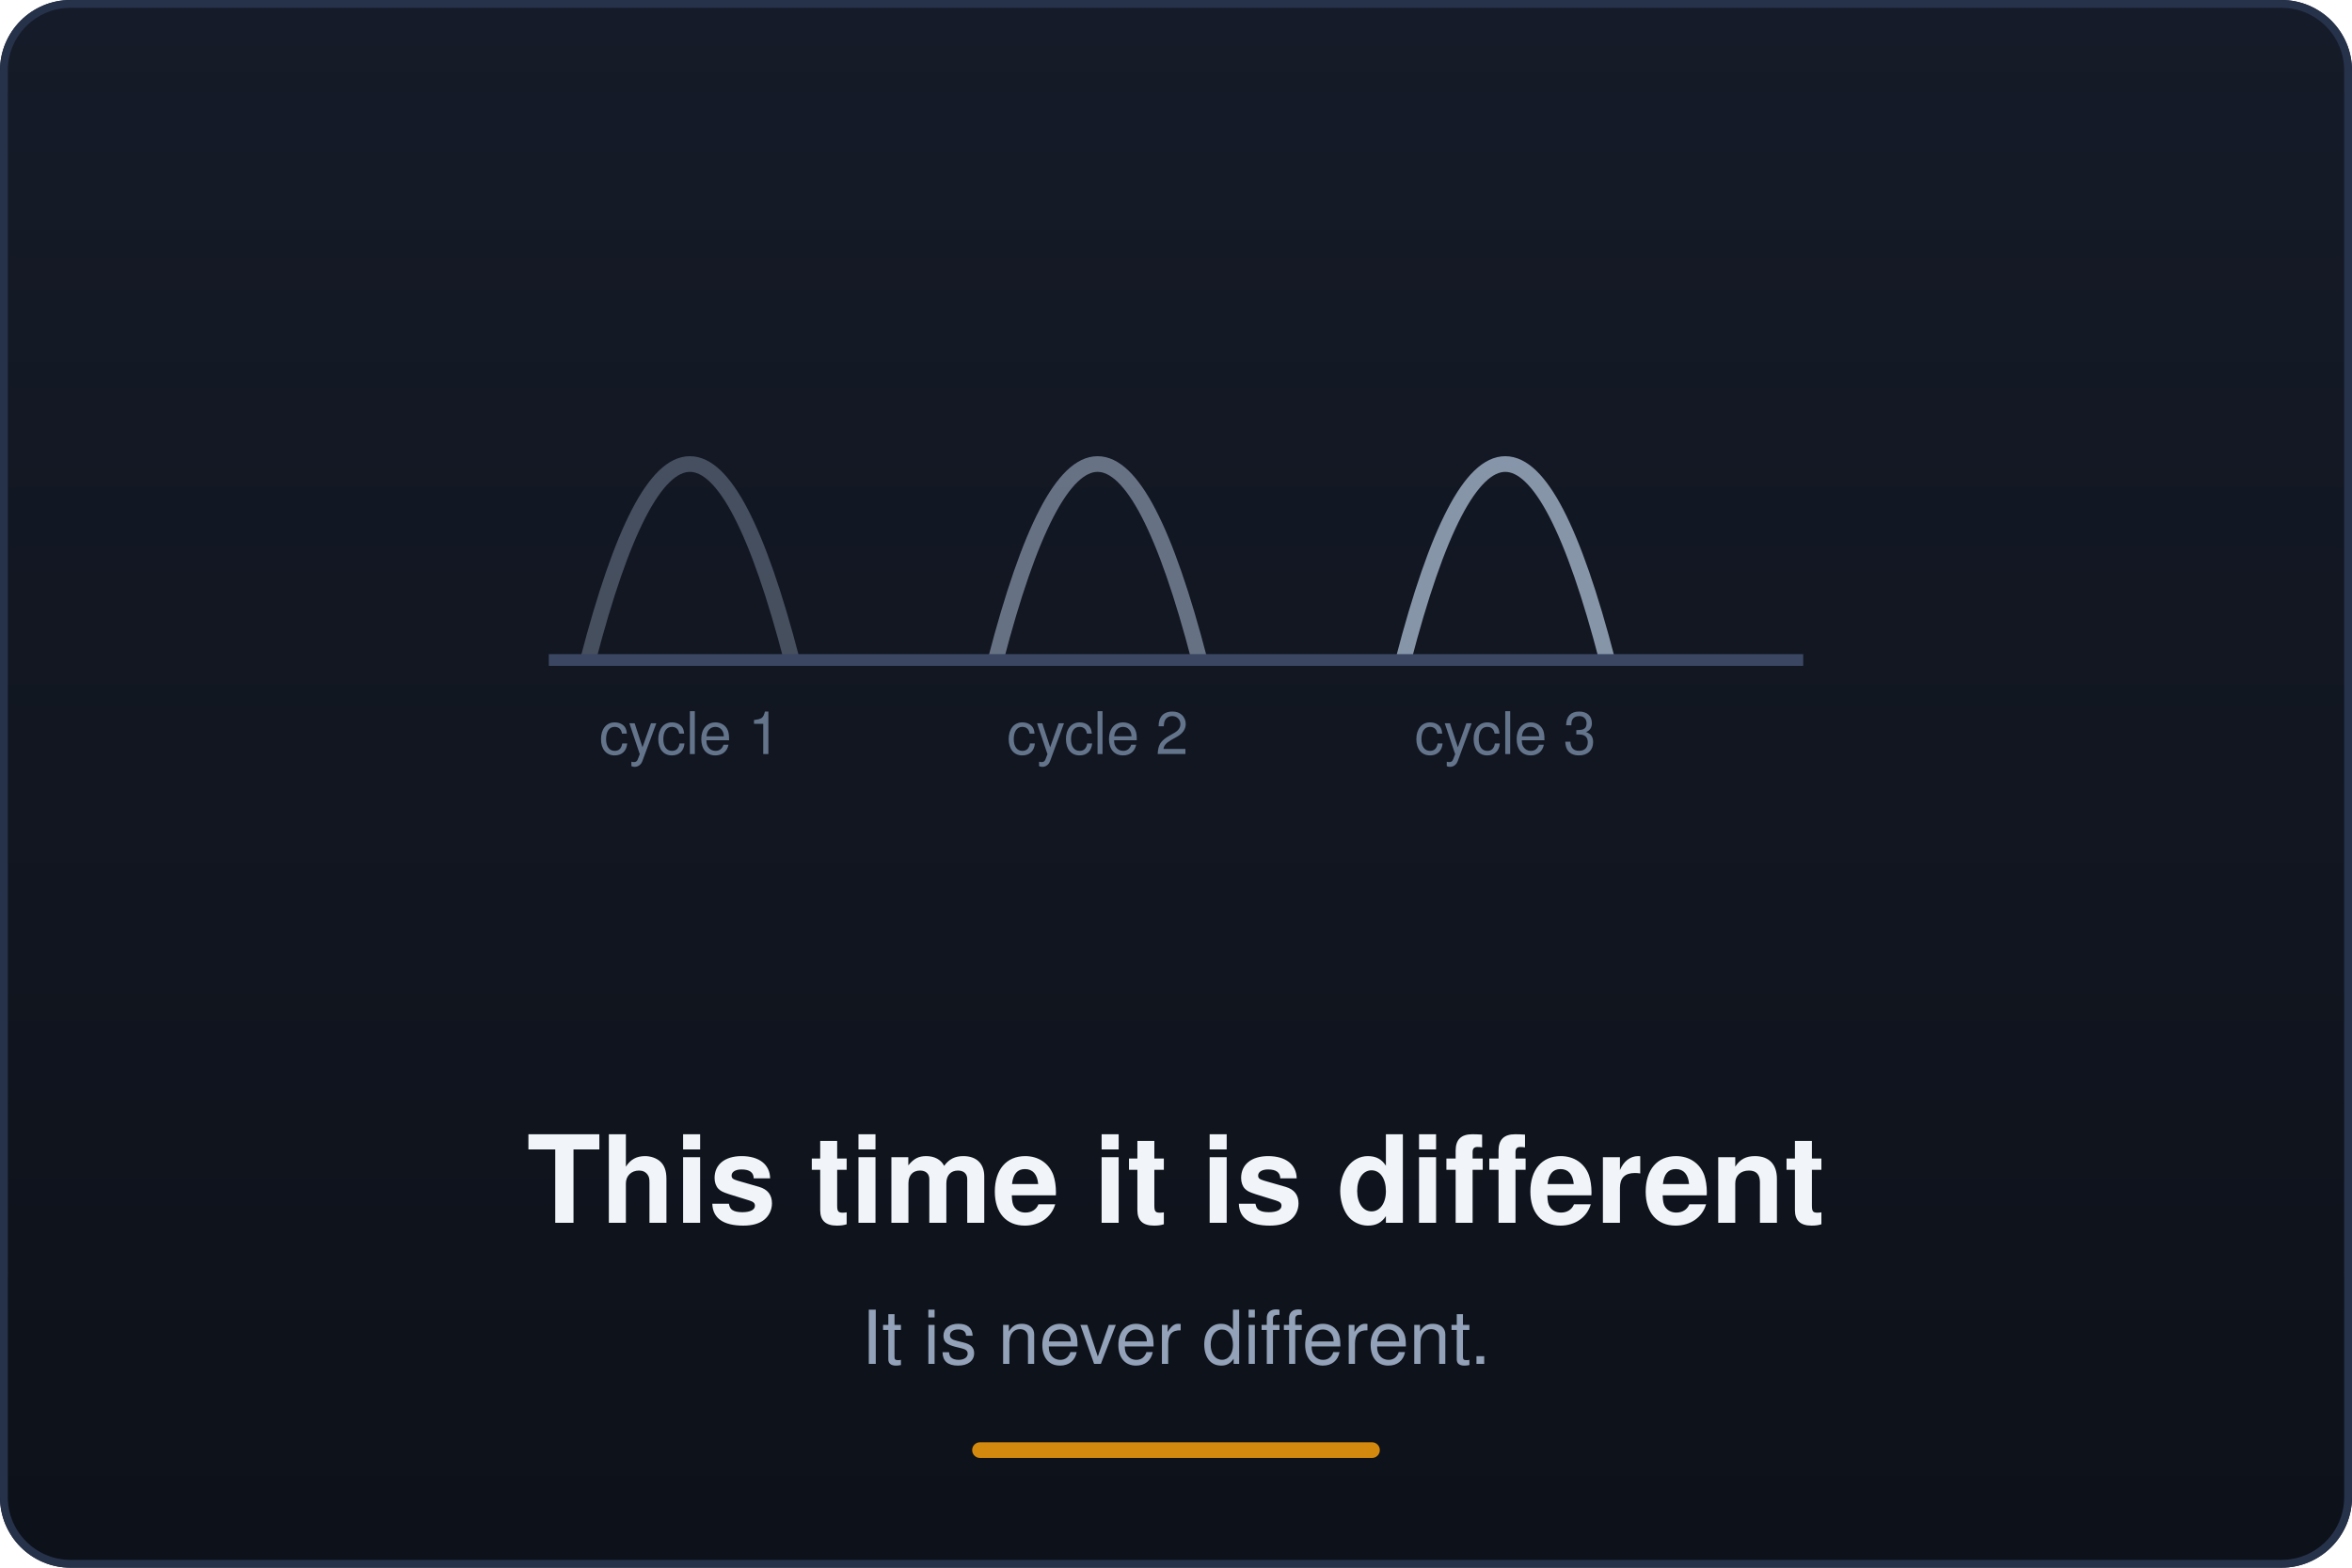
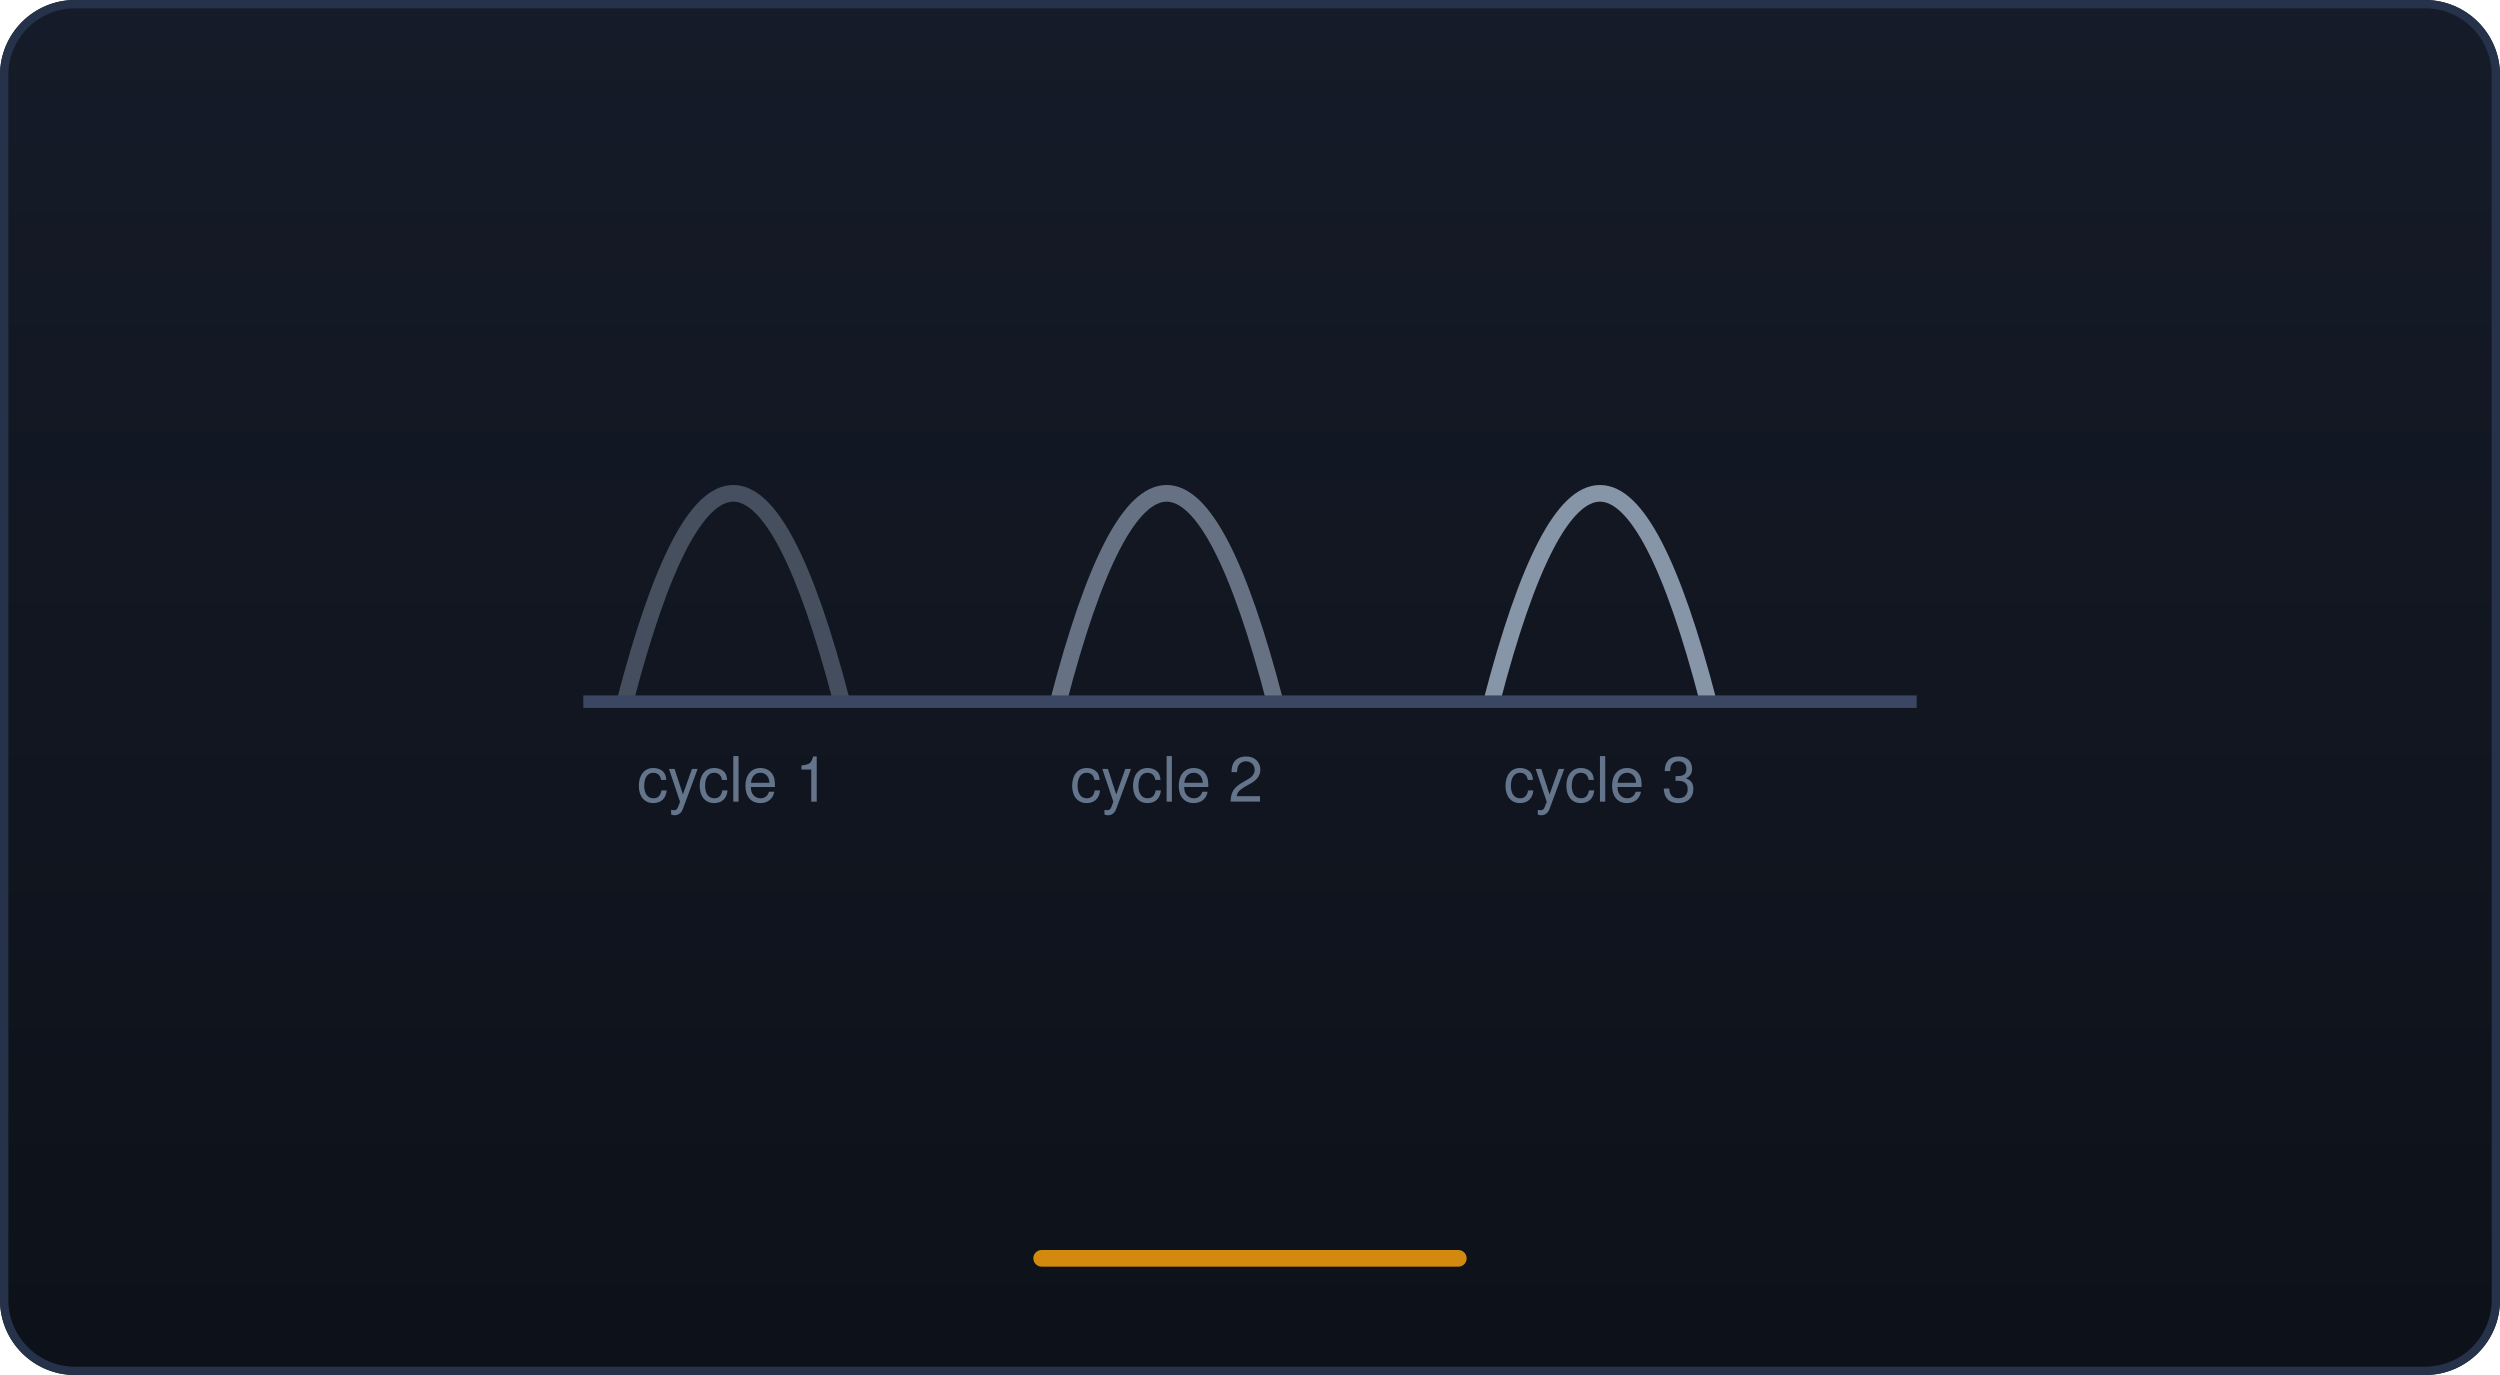
- <svg xmlns="http://www.w3.org/2000/svg" viewBox="0 0 600 400" width="600" height="400" role="img">
+ <svg xmlns="http://www.w3.org/2000/svg" viewBox="0 0 600 330" width="600" height="330" role="img">
  <defs>
    <linearGradient id="bg" x1="0" y1="0" x2="0" y2="1">
      <stop offset="0" stop-color="#151b28" />
      <stop offset="1" stop-color="#0d1119" />
    </linearGradient>
  </defs>
-   <rect width="600" height="400" rx="18" fill="url(#bg)" />
-   <rect x="1" y="1" width="598" height="398" rx="17" fill="none" stroke="#26314a" stroke-width="2" />
+   <rect width="600" height="330" rx="18" fill="url(#bg)" />
+   <rect x="1" y="1" width="598" height="328" rx="17" fill="none" stroke="#26314a" stroke-width="2" />
  <g>
    <g transform="translate(0 -71.6)">
      <g transform="translate(150 0)">
        <path d="M0 240 q26 -100 52 0" stroke="#94a3b8" stroke-width="4" fill="none" opacity="0.4" />
        <text x="26" y="264" text-anchor="middle" font-family="Helvetica,Arial,sans-serif" font-size="15" fill="#64748b">cycle 1</text>
      </g>
      <g transform="translate(254 0)">
        <path d="M0 240 q26 -100 52 0" stroke="#94a3b8" stroke-width="4" fill="none" opacity="0.65" />
        <text x="26" y="264" text-anchor="middle" font-family="Helvetica,Arial,sans-serif" font-size="15" fill="#64748b">cycle 2</text>
      </g>
      <g transform="translate(358 0)">
        <path d="M0 240 q26 -100 52 0" stroke="#94a3b8" stroke-width="4" fill="none" opacity="0.9" />
        <text x="26" y="264" text-anchor="middle" font-family="Helvetica,Arial,sans-serif" font-size="15" fill="#64748b">cycle 3</text>
      </g>
      <line x1="140" y1="240" x2="460" y2="240" stroke="#3b4762" stroke-width="3" />
    </g>
  </g>
-   <text x="300.0" y="312" text-anchor="middle" font-family="Helvetica,Arial,sans-serif" font-size="31" font-weight="700" fill="#f1f5f9">This time it is different</text>
-   <text x="300.0" y="348" text-anchor="middle" font-family="Helvetica,Arial,sans-serif" font-size="19" fill="#93a2b8">It is never different.</text>
-   <rect x="248" y="368" width="104" height="4" rx="2" fill="#f59e0b" opacity="0.85" />
+   <rect x="248" y="300" width="104" height="4" rx="2" fill="#f59e0b" opacity="0.85" />
</svg>
